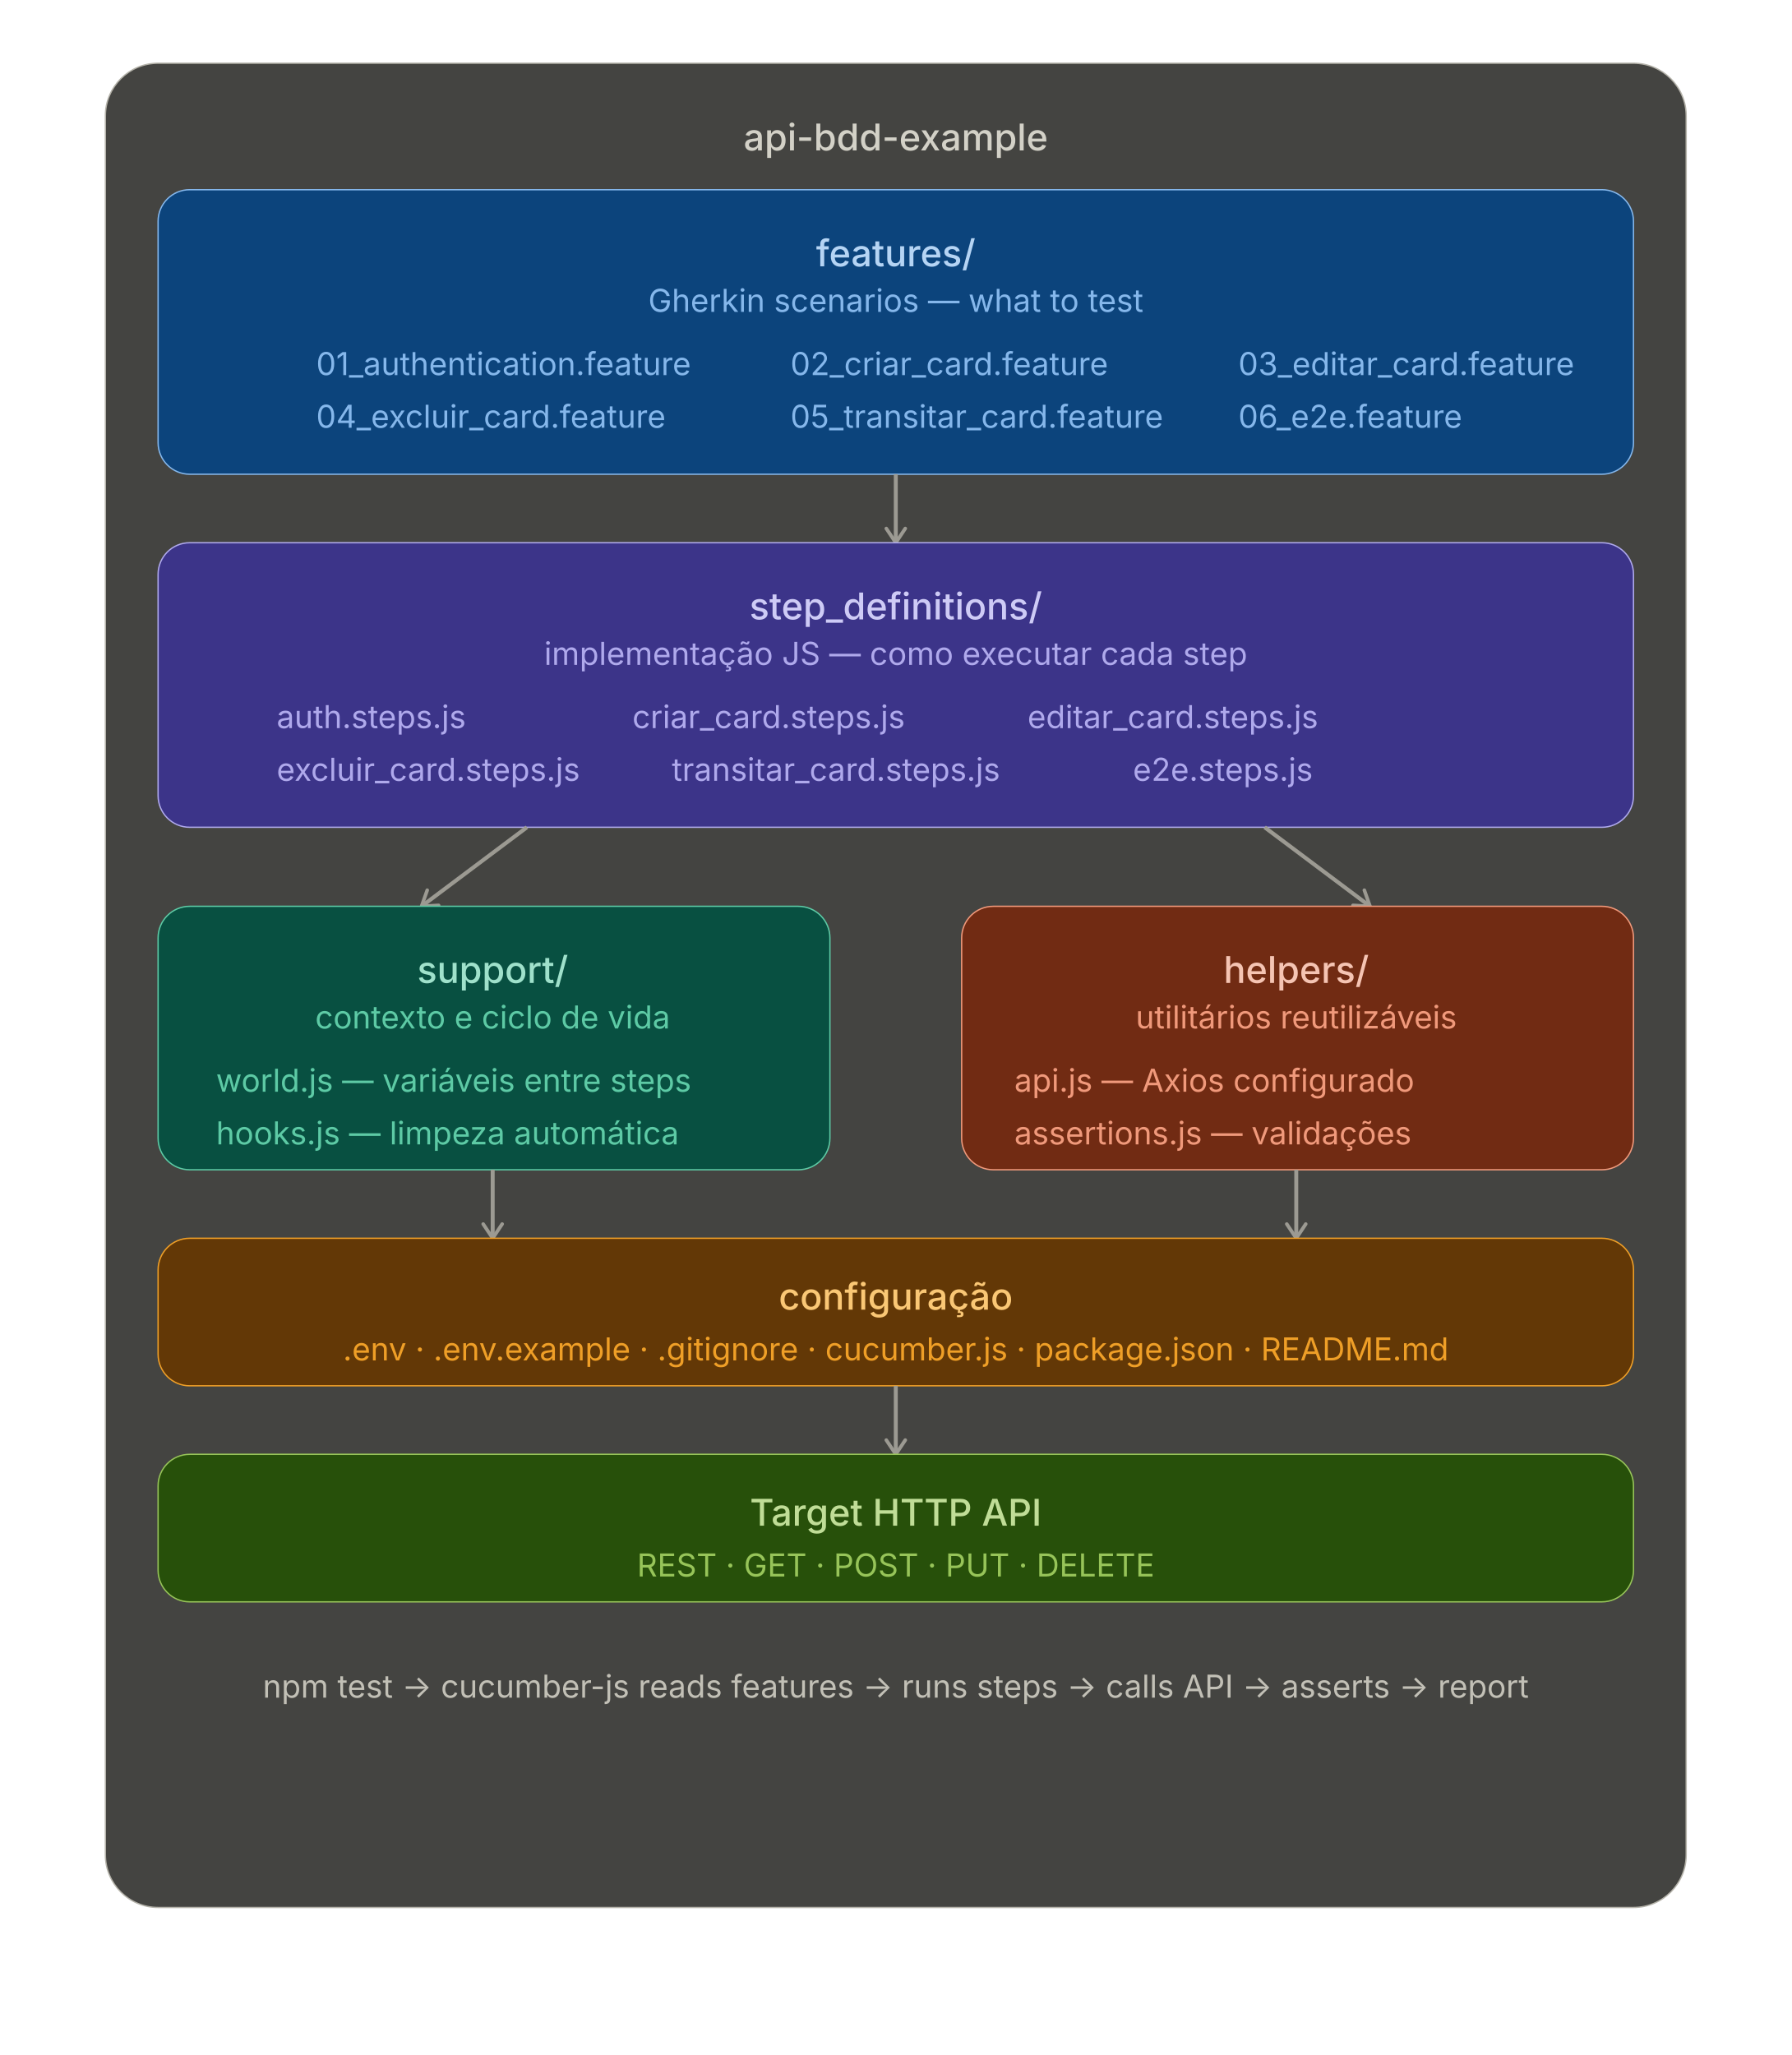
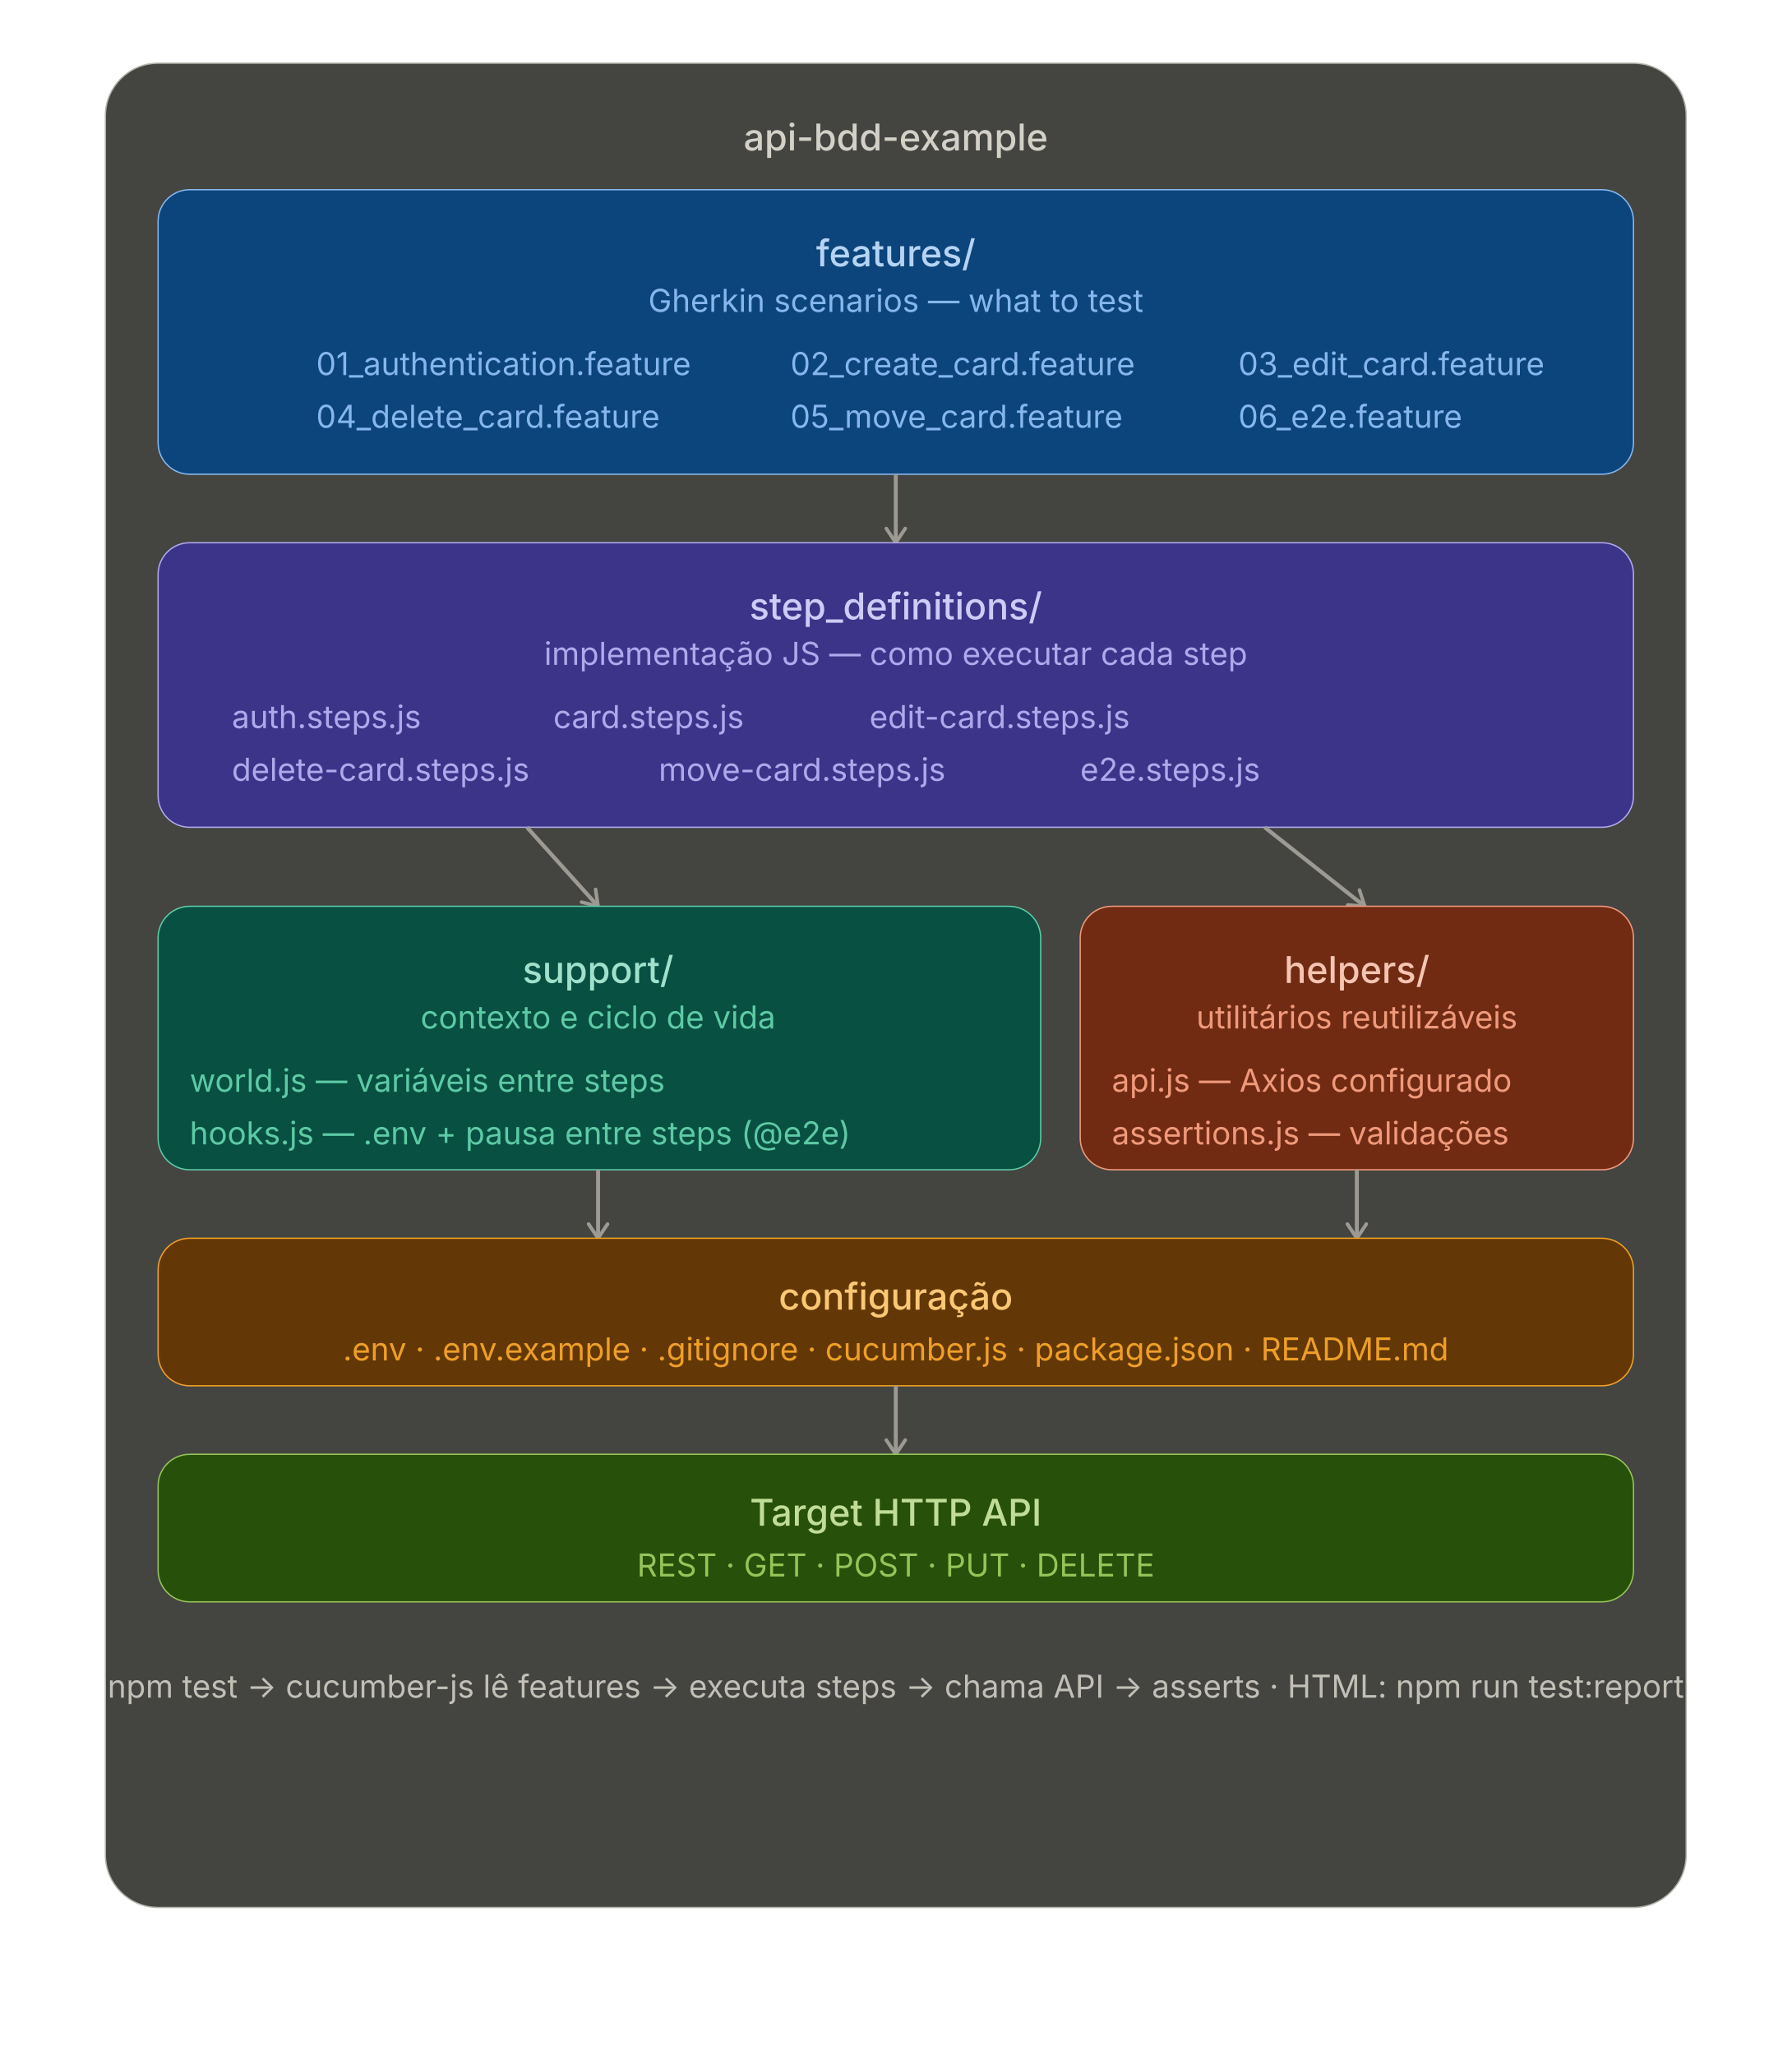
<svg xmlns="http://www.w3.org/2000/svg" width="100%" viewBox="0 0 680 780" role="img">
  <defs>
    <marker id="arrow" viewBox="0 0 10 10" refX="8" refY="5" markerWidth="6" markerHeight="6" orient="auto-start-reverse">
      <path d="M2 1L8 5L2 9" fill="none" stroke="context-stroke" stroke-width="1.5" stroke-linecap="round" stroke-linejoin="round" />
    </marker>
  </defs>
  <g style="fill:rgb(0, 0, 0);stroke:none;color:rgb(255, 255, 255);stroke-width:1px;stroke-linecap:butt;stroke-linejoin:miter;opacity:1;font-family:&quot;Anthropic Sans&quot;, -apple-system, BlinkMacSystemFont, &quot;Segoe UI&quot;, sans-serif;font-size:16px;font-weight:400;text-anchor:start;dominant-baseline:auto">
    <rect x="40" y="24" width="600" height="700" rx="20" stroke-width="0.5" style="fill:rgb(68, 68, 65);stroke:rgb(180, 178, 169);color:rgb(255, 255, 255);stroke-width:0.5px;stroke-linecap:butt;stroke-linejoin:miter;opacity:1;font-family:&quot;Anthropic Sans&quot;, -apple-system, BlinkMacSystemFont, &quot;Segoe UI&quot;, sans-serif;font-size:16px;font-weight:400;text-anchor:start;dominant-baseline:auto" />
    <text x="340" y="52" text-anchor="middle" dominant-baseline="central" style="fill:rgb(211, 209, 199);stroke:none;color:rgb(255, 255, 255);stroke-width:1px;stroke-linecap:butt;stroke-linejoin:miter;opacity:1;font-family:&quot;Anthropic Sans&quot;, -apple-system, BlinkMacSystemFont, &quot;Segoe UI&quot;, sans-serif;font-size:14px;font-weight:500;text-anchor:middle;dominant-baseline:central">api-bdd-example</text>
  </g>
  <g style="fill:rgb(0, 0, 0);stroke:none;color:rgb(255, 255, 255);stroke-width:1px;stroke-linecap:butt;stroke-linejoin:miter;opacity:1;font-family:&quot;Anthropic Sans&quot;, -apple-system, BlinkMacSystemFont, &quot;Segoe UI&quot;, sans-serif;font-size:16px;font-weight:400;text-anchor:start;dominant-baseline:auto">
    <rect x="60" y="72" width="560" height="108" rx="12" stroke-width="0.5" style="fill:rgb(12, 68, 124);stroke:rgb(133, 183, 235);color:rgb(255, 255, 255);stroke-width:0.5px;stroke-linecap:butt;stroke-linejoin:miter;opacity:1;font-family:&quot;Anthropic Sans&quot;, -apple-system, BlinkMacSystemFont, &quot;Segoe UI&quot;, sans-serif;font-size:16px;font-weight:400;text-anchor:start;dominant-baseline:auto" />
    <text x="340" y="96" text-anchor="middle" dominant-baseline="central" style="fill:rgb(181, 212, 244);stroke:none;color:rgb(255, 255, 255);stroke-width:1px;stroke-linecap:butt;stroke-linejoin:miter;opacity:1;font-family:&quot;Anthropic Sans&quot;, -apple-system, BlinkMacSystemFont, &quot;Segoe UI&quot;, sans-serif;font-size:14px;font-weight:500;text-anchor:middle;dominant-baseline:central">features/</text>
    <text x="340" y="114" text-anchor="middle" dominant-baseline="central" style="fill:rgb(133, 183, 235);stroke:none;color:rgb(255, 255, 255);stroke-width:1px;stroke-linecap:butt;stroke-linejoin:miter;opacity:1;font-family:&quot;Anthropic Sans&quot;, -apple-system, BlinkMacSystemFont, &quot;Segoe UI&quot;, sans-serif;font-size:12px;font-weight:400;text-anchor:middle;dominant-baseline:central">Gherkin scenarios — what to test</text>
    <text x="120" y="138" dominant-baseline="central" style="fill:rgb(133, 183, 235);stroke:none;color:rgb(255, 255, 255);stroke-width:1px;stroke-linecap:butt;stroke-linejoin:miter;opacity:1;font-family:&quot;Anthropic Sans&quot;, -apple-system, BlinkMacSystemFont, &quot;Segoe UI&quot;, sans-serif;font-size:12px;font-weight:400;text-anchor:start;dominant-baseline:central">01_authentication.feature</text>
-     <text x="300" y="138" dominant-baseline="central" style="fill:rgb(133, 183, 235);stroke:none;color:rgb(255, 255, 255);stroke-width:1px;stroke-linecap:butt;stroke-linejoin:miter;opacity:1;font-family:&quot;Anthropic Sans&quot;, -apple-system, BlinkMacSystemFont, &quot;Segoe UI&quot;, sans-serif;font-size:12px;font-weight:400;text-anchor:start;dominant-baseline:central">02_criar_card.feature</text>
-     <text x="470" y="138" dominant-baseline="central" style="fill:rgb(133, 183, 235);stroke:none;color:rgb(255, 255, 255);stroke-width:1px;stroke-linecap:butt;stroke-linejoin:miter;opacity:1;font-family:&quot;Anthropic Sans&quot;, -apple-system, BlinkMacSystemFont, &quot;Segoe UI&quot;, sans-serif;font-size:12px;font-weight:400;text-anchor:start;dominant-baseline:central">03_editar_card.feature</text>
-     <text x="120" y="158" dominant-baseline="central" style="fill:rgb(133, 183, 235);stroke:none;color:rgb(255, 255, 255);stroke-width:1px;stroke-linecap:butt;stroke-linejoin:miter;opacity:1;font-family:&quot;Anthropic Sans&quot;, -apple-system, BlinkMacSystemFont, &quot;Segoe UI&quot;, sans-serif;font-size:12px;font-weight:400;text-anchor:start;dominant-baseline:central">04_excluir_card.feature</text>
-     <text x="300" y="158" dominant-baseline="central" style="fill:rgb(133, 183, 235);stroke:none;color:rgb(255, 255, 255);stroke-width:1px;stroke-linecap:butt;stroke-linejoin:miter;opacity:1;font-family:&quot;Anthropic Sans&quot;, -apple-system, BlinkMacSystemFont, &quot;Segoe UI&quot;, sans-serif;font-size:12px;font-weight:400;text-anchor:start;dominant-baseline:central">05_transitar_card.feature</text>
+     <text x="300" y="138" dominant-baseline="central" style="fill:rgb(133, 183, 235);stroke:none;color:rgb(255, 255, 255);stroke-width:1px;stroke-linecap:butt;stroke-linejoin:miter;opacity:1;font-family:&quot;Anthropic Sans&quot;, -apple-system, BlinkMacSystemFont, &quot;Segoe UI&quot;, sans-serif;font-size:12px;font-weight:400;text-anchor:start;dominant-baseline:central">02_create_card.feature</text>
+     <text x="470" y="138" dominant-baseline="central" style="fill:rgb(133, 183, 235);stroke:none;color:rgb(255, 255, 255);stroke-width:1px;stroke-linecap:butt;stroke-linejoin:miter;opacity:1;font-family:&quot;Anthropic Sans&quot;, -apple-system, BlinkMacSystemFont, &quot;Segoe UI&quot;, sans-serif;font-size:12px;font-weight:400;text-anchor:start;dominant-baseline:central">03_edit_card.feature</text>
+     <text x="120" y="158" dominant-baseline="central" style="fill:rgb(133, 183, 235);stroke:none;color:rgb(255, 255, 255);stroke-width:1px;stroke-linecap:butt;stroke-linejoin:miter;opacity:1;font-family:&quot;Anthropic Sans&quot;, -apple-system, BlinkMacSystemFont, &quot;Segoe UI&quot;, sans-serif;font-size:12px;font-weight:400;text-anchor:start;dominant-baseline:central">04_delete_card.feature</text>
+     <text x="300" y="158" dominant-baseline="central" style="fill:rgb(133, 183, 235);stroke:none;color:rgb(255, 255, 255);stroke-width:1px;stroke-linecap:butt;stroke-linejoin:miter;opacity:1;font-family:&quot;Anthropic Sans&quot;, -apple-system, BlinkMacSystemFont, &quot;Segoe UI&quot;, sans-serif;font-size:12px;font-weight:400;text-anchor:start;dominant-baseline:central">05_move_card.feature</text>
    <text x="470" y="158" dominant-baseline="central" style="fill:rgb(133, 183, 235);stroke:none;color:rgb(255, 255, 255);stroke-width:1px;stroke-linecap:butt;stroke-linejoin:miter;opacity:1;font-family:&quot;Anthropic Sans&quot;, -apple-system, BlinkMacSystemFont, &quot;Segoe UI&quot;, sans-serif;font-size:12px;font-weight:400;text-anchor:start;dominant-baseline:central">06_e2e.feature</text>
  </g>
  <line x1="340" y1="180" x2="340" y2="206" marker-end="url(#arrow)" stroke="#378ADD" style="fill:none;stroke:rgb(156, 154, 146);color:rgb(255, 255, 255);stroke-width:1.5px;stroke-linecap:butt;stroke-linejoin:miter;opacity:1;font-family:&quot;Anthropic Sans&quot;, -apple-system, BlinkMacSystemFont, &quot;Segoe UI&quot;, sans-serif;font-size:16px;font-weight:400;text-anchor:start;dominant-baseline:auto" />
  <g style="fill:rgb(0, 0, 0);stroke:none;color:rgb(255, 255, 255);stroke-width:1px;stroke-linecap:butt;stroke-linejoin:miter;opacity:1;font-family:&quot;Anthropic Sans&quot;, -apple-system, BlinkMacSystemFont, &quot;Segoe UI&quot;, sans-serif;font-size:16px;font-weight:400;text-anchor:start;dominant-baseline:auto">
    <rect x="60" y="206" width="560" height="108" rx="12" stroke-width="0.5" style="fill:rgb(60, 52, 137);stroke:rgb(175, 169, 236);color:rgb(255, 255, 255);stroke-width:0.5px;stroke-linecap:butt;stroke-linejoin:miter;opacity:1;font-family:&quot;Anthropic Sans&quot;, -apple-system, BlinkMacSystemFont, &quot;Segoe UI&quot;, sans-serif;font-size:16px;font-weight:400;text-anchor:start;dominant-baseline:auto" />
    <text x="340" y="230" text-anchor="middle" dominant-baseline="central" style="fill:rgb(206, 203, 246);stroke:none;color:rgb(255, 255, 255);stroke-width:1px;stroke-linecap:butt;stroke-linejoin:miter;opacity:1;font-family:&quot;Anthropic Sans&quot;, -apple-system, BlinkMacSystemFont, &quot;Segoe UI&quot;, sans-serif;font-size:14px;font-weight:500;text-anchor:middle;dominant-baseline:central">step_definitions/</text>
    <text x="340" y="248" text-anchor="middle" dominant-baseline="central" style="fill:rgb(175, 169, 236);stroke:none;color:rgb(255, 255, 255);stroke-width:1px;stroke-linecap:butt;stroke-linejoin:miter;opacity:1;font-family:&quot;Anthropic Sans&quot;, -apple-system, BlinkMacSystemFont, &quot;Segoe UI&quot;, sans-serif;font-size:12px;font-weight:400;text-anchor:middle;dominant-baseline:central">implementação JS — como executar cada step</text>
-     <text x="105" y="272" dominant-baseline="central" style="fill:rgb(175, 169, 236);stroke:none;color:rgb(255, 255, 255);stroke-width:1px;stroke-linecap:butt;stroke-linejoin:miter;opacity:1;font-family:&quot;Anthropic Sans&quot;, -apple-system, BlinkMacSystemFont, &quot;Segoe UI&quot;, sans-serif;font-size:12px;font-weight:400;text-anchor:start;dominant-baseline:central">auth.steps.js</text>
-     <text x="240" y="272" dominant-baseline="central" style="fill:rgb(175, 169, 236);stroke:none;color:rgb(255, 255, 255);stroke-width:1px;stroke-linecap:butt;stroke-linejoin:miter;opacity:1;font-family:&quot;Anthropic Sans&quot;, -apple-system, BlinkMacSystemFont, &quot;Segoe UI&quot;, sans-serif;font-size:12px;font-weight:400;text-anchor:start;dominant-baseline:central">criar_card.steps.js</text>
-     <text x="390" y="272" dominant-baseline="central" style="fill:rgb(175, 169, 236);stroke:none;color:rgb(255, 255, 255);stroke-width:1px;stroke-linecap:butt;stroke-linejoin:miter;opacity:1;font-family:&quot;Anthropic Sans&quot;, -apple-system, BlinkMacSystemFont, &quot;Segoe UI&quot;, sans-serif;font-size:12px;font-weight:400;text-anchor:start;dominant-baseline:central">editar_card.steps.js</text>
-     <text x="105" y="292" dominant-baseline="central" style="fill:rgb(175, 169, 236);stroke:none;color:rgb(255, 255, 255);stroke-width:1px;stroke-linecap:butt;stroke-linejoin:miter;opacity:1;font-family:&quot;Anthropic Sans&quot;, -apple-system, BlinkMacSystemFont, &quot;Segoe UI&quot;, sans-serif;font-size:12px;font-weight:400;text-anchor:start;dominant-baseline:central">excluir_card.steps.js</text>
-     <text x="255" y="292" dominant-baseline="central" style="fill:rgb(175, 169, 236);stroke:none;color:rgb(255, 255, 255);stroke-width:1px;stroke-linecap:butt;stroke-linejoin:miter;opacity:1;font-family:&quot;Anthropic Sans&quot;, -apple-system, BlinkMacSystemFont, &quot;Segoe UI&quot;, sans-serif;font-size:12px;font-weight:400;text-anchor:start;dominant-baseline:central">transitar_card.steps.js</text>
-     <text x="430" y="292" dominant-baseline="central" style="fill:rgb(175, 169, 236);stroke:none;color:rgb(255, 255, 255);stroke-width:1px;stroke-linecap:butt;stroke-linejoin:miter;opacity:1;font-family:&quot;Anthropic Sans&quot;, -apple-system, BlinkMacSystemFont, &quot;Segoe UI&quot;, sans-serif;font-size:12px;font-weight:400;text-anchor:start;dominant-baseline:central">e2e.steps.js</text>
+     <text x="88" y="272" dominant-baseline="central" style="fill:rgb(175, 169, 236);stroke:none;color:rgb(255, 255, 255);stroke-width:1px;stroke-linecap:butt;stroke-linejoin:miter;opacity:1;font-family:&quot;Anthropic Sans&quot;, -apple-system, BlinkMacSystemFont, &quot;Segoe UI&quot;, sans-serif;font-size:12px;font-weight:400;text-anchor:start;dominant-baseline:central">auth.steps.js</text>
+     <text x="210" y="272" dominant-baseline="central" style="fill:rgb(175, 169, 236);stroke:none;color:rgb(255, 255, 255);stroke-width:1px;stroke-linecap:butt;stroke-linejoin:miter;opacity:1;font-family:&quot;Anthropic Sans&quot;, -apple-system, BlinkMacSystemFont, &quot;Segoe UI&quot;, sans-serif;font-size:12px;font-weight:400;text-anchor:start;dominant-baseline:central">card.steps.js</text>
+     <text x="330" y="272" dominant-baseline="central" style="fill:rgb(175, 169, 236);stroke:none;color:rgb(255, 255, 255);stroke-width:1px;stroke-linecap:butt;stroke-linejoin:miter;opacity:1;font-family:&quot;Anthropic Sans&quot;, -apple-system, BlinkMacSystemFont, &quot;Segoe UI&quot;, sans-serif;font-size:12px;font-weight:400;text-anchor:start;dominant-baseline:central">edit-card.steps.js</text>
+     <text x="88" y="292" dominant-baseline="central" style="fill:rgb(175, 169, 236);stroke:none;color:rgb(255, 255, 255);stroke-width:1px;stroke-linecap:butt;stroke-linejoin:miter;opacity:1;font-family:&quot;Anthropic Sans&quot;, -apple-system, BlinkMacSystemFont, &quot;Segoe UI&quot;, sans-serif;font-size:12px;font-weight:400;text-anchor:start;dominant-baseline:central">delete-card.steps.js</text>
+     <text x="250" y="292" dominant-baseline="central" style="fill:rgb(175, 169, 236);stroke:none;color:rgb(255, 255, 255);stroke-width:1px;stroke-linecap:butt;stroke-linejoin:miter;opacity:1;font-family:&quot;Anthropic Sans&quot;, -apple-system, BlinkMacSystemFont, &quot;Segoe UI&quot;, sans-serif;font-size:12px;font-weight:400;text-anchor:start;dominant-baseline:central">move-card.steps.js</text>
+     <text x="410" y="292" dominant-baseline="central" style="fill:rgb(175, 169, 236);stroke:none;color:rgb(255, 255, 255);stroke-width:1px;stroke-linecap:butt;stroke-linejoin:miter;opacity:1;font-family:&quot;Anthropic Sans&quot;, -apple-system, BlinkMacSystemFont, &quot;Segoe UI&quot;, sans-serif;font-size:12px;font-weight:400;text-anchor:start;dominant-baseline:central">e2e.steps.js</text>
  </g>
-   <line x1="200" y1="314" x2="160" y2="344" marker-end="url(#arrow)" stroke="#7F77DD" style="fill:none;stroke:rgb(156, 154, 146);color:rgb(255, 255, 255);stroke-width:1.5px;stroke-linecap:butt;stroke-linejoin:miter;opacity:1;font-family:&quot;Anthropic Sans&quot;, -apple-system, BlinkMacSystemFont, &quot;Segoe UI&quot;, sans-serif;font-size:16px;font-weight:400;text-anchor:start;dominant-baseline:auto" />
-   <line x1="480" y1="314" x2="520" y2="344" marker-end="url(#arrow)" stroke="#7F77DD" style="fill:none;stroke:rgb(156, 154, 146);color:rgb(255, 255, 255);stroke-width:1.5px;stroke-linecap:butt;stroke-linejoin:miter;opacity:1;font-family:&quot;Anthropic Sans&quot;, -apple-system, BlinkMacSystemFont, &quot;Segoe UI&quot;, sans-serif;font-size:16px;font-weight:400;text-anchor:start;dominant-baseline:auto" />
+   <line x1="200" y1="314" x2="227" y2="344" marker-end="url(#arrow)" stroke="#7F77DD" style="fill:none;stroke:rgb(156, 154, 146);color:rgb(255, 255, 255);stroke-width:1.5px;stroke-linecap:butt;stroke-linejoin:miter;opacity:1;font-family:&quot;Anthropic Sans&quot;, -apple-system, BlinkMacSystemFont, &quot;Segoe UI&quot;, sans-serif;font-size:16px;font-weight:400;text-anchor:start;dominant-baseline:auto" />
+   <line x1="480" y1="314" x2="518" y2="344" marker-end="url(#arrow)" stroke="#7F77DD" style="fill:none;stroke:rgb(156, 154, 146);color:rgb(255, 255, 255);stroke-width:1.5px;stroke-linecap:butt;stroke-linejoin:miter;opacity:1;font-family:&quot;Anthropic Sans&quot;, -apple-system, BlinkMacSystemFont, &quot;Segoe UI&quot;, sans-serif;font-size:16px;font-weight:400;text-anchor:start;dominant-baseline:auto" />
  <g style="fill:rgb(0, 0, 0);stroke:none;color:rgb(255, 255, 255);stroke-width:1px;stroke-linecap:butt;stroke-linejoin:miter;opacity:1;font-family:&quot;Anthropic Sans&quot;, -apple-system, BlinkMacSystemFont, &quot;Segoe UI&quot;, sans-serif;font-size:16px;font-weight:400;text-anchor:start;dominant-baseline:auto">
-     <rect x="60" y="344" width="255" height="100" rx="12" stroke-width="0.5" style="fill:rgb(8, 80, 65);stroke:rgb(93, 202, 165);color:rgb(255, 255, 255);stroke-width:0.5px;stroke-linecap:butt;stroke-linejoin:miter;opacity:1;font-family:&quot;Anthropic Sans&quot;, -apple-system, BlinkMacSystemFont, &quot;Segoe UI&quot;, sans-serif;font-size:16px;font-weight:400;text-anchor:start;dominant-baseline:auto" />
-     <text x="187" y="368" text-anchor="middle" dominant-baseline="central" style="fill:rgb(159, 225, 203);stroke:none;color:rgb(255, 255, 255);stroke-width:1px;stroke-linecap:butt;stroke-linejoin:miter;opacity:1;font-family:&quot;Anthropic Sans&quot;, -apple-system, BlinkMacSystemFont, &quot;Segoe UI&quot;, sans-serif;font-size:14px;font-weight:500;text-anchor:middle;dominant-baseline:central">support/</text>
-     <text x="187" y="386" text-anchor="middle" dominant-baseline="central" style="fill:rgb(93, 202, 165);stroke:none;color:rgb(255, 255, 255);stroke-width:1px;stroke-linecap:butt;stroke-linejoin:miter;opacity:1;font-family:&quot;Anthropic Sans&quot;, -apple-system, BlinkMacSystemFont, &quot;Segoe UI&quot;, sans-serif;font-size:12px;font-weight:400;text-anchor:middle;dominant-baseline:central">contexto e ciclo de vida</text>
-     <text x="82" y="410" dominant-baseline="central" style="fill:rgb(93, 202, 165);stroke:none;color:rgb(255, 255, 255);stroke-width:1px;stroke-linecap:butt;stroke-linejoin:miter;opacity:1;font-family:&quot;Anthropic Sans&quot;, -apple-system, BlinkMacSystemFont, &quot;Segoe UI&quot;, sans-serif;font-size:12px;font-weight:400;text-anchor:start;dominant-baseline:central">world.js — variáveis entre steps</text>
-     <text x="82" y="430" dominant-baseline="central" style="fill:rgb(93, 202, 165);stroke:none;color:rgb(255, 255, 255);stroke-width:1px;stroke-linecap:butt;stroke-linejoin:miter;opacity:1;font-family:&quot;Anthropic Sans&quot;, -apple-system, BlinkMacSystemFont, &quot;Segoe UI&quot;, sans-serif;font-size:12px;font-weight:400;text-anchor:start;dominant-baseline:central">hooks.js — limpeza automática</text>
+     <rect x="60" y="344" width="335" height="100" rx="12" stroke-width="0.5" style="fill:rgb(8, 80, 65);stroke:rgb(93, 202, 165);color:rgb(255, 255, 255);stroke-width:0.5px;stroke-linecap:butt;stroke-linejoin:miter;opacity:1;font-family:&quot;Anthropic Sans&quot;, -apple-system, BlinkMacSystemFont, &quot;Segoe UI&quot;, sans-serif;font-size:16px;font-weight:400;text-anchor:start;dominant-baseline:auto" />
+     <text x="227" y="368" text-anchor="middle" dominant-baseline="central" style="fill:rgb(159, 225, 203);stroke:none;color:rgb(255, 255, 255);stroke-width:1px;stroke-linecap:butt;stroke-linejoin:miter;opacity:1;font-family:&quot;Anthropic Sans&quot;, -apple-system, BlinkMacSystemFont, &quot;Segoe UI&quot;, sans-serif;font-size:14px;font-weight:500;text-anchor:middle;dominant-baseline:central">support/</text>
+     <text x="227" y="386" text-anchor="middle" dominant-baseline="central" style="fill:rgb(93, 202, 165);stroke:none;color:rgb(255, 255, 255);stroke-width:1px;stroke-linecap:butt;stroke-linejoin:miter;opacity:1;font-family:&quot;Anthropic Sans&quot;, -apple-system, BlinkMacSystemFont, &quot;Segoe UI&quot;, sans-serif;font-size:12px;font-weight:400;text-anchor:middle;dominant-baseline:central">contexto e ciclo de vida</text>
+     <text x="72" y="410" dominant-baseline="central" style="fill:rgb(93, 202, 165);stroke:none;color:rgb(255, 255, 255);stroke-width:1px;stroke-linecap:butt;stroke-linejoin:miter;opacity:1;font-family:&quot;Anthropic Sans&quot;, -apple-system, BlinkMacSystemFont, &quot;Segoe UI&quot;, sans-serif;font-size:12px;font-weight:400;text-anchor:start;dominant-baseline:central">world.js — variáveis entre steps</text>
+     <text x="72" y="430" dominant-baseline="central" style="fill:rgb(93, 202, 165);stroke:none;color:rgb(255, 255, 255);stroke-width:1px;stroke-linecap:butt;stroke-linejoin:miter;opacity:1;font-family:&quot;Anthropic Sans&quot;, -apple-system, BlinkMacSystemFont, &quot;Segoe UI&quot;, sans-serif;font-size:12px;font-weight:400;text-anchor:start;dominant-baseline:central">hooks.js — .env + pausa entre steps (@e2e)</text>
  </g>
  <g style="fill:rgb(0, 0, 0);stroke:none;color:rgb(255, 255, 255);stroke-width:1px;stroke-linecap:butt;stroke-linejoin:miter;opacity:1;font-family:&quot;Anthropic Sans&quot;, -apple-system, BlinkMacSystemFont, &quot;Segoe UI&quot;, sans-serif;font-size:16px;font-weight:400;text-anchor:start;dominant-baseline:auto">
-     <rect x="365" y="344" width="255" height="100" rx="12" stroke-width="0.5" style="fill:rgb(113, 43, 19);stroke:rgb(240, 153, 123);color:rgb(255, 255, 255);stroke-width:0.5px;stroke-linecap:butt;stroke-linejoin:miter;opacity:1;font-family:&quot;Anthropic Sans&quot;, -apple-system, BlinkMacSystemFont, &quot;Segoe UI&quot;, sans-serif;font-size:16px;font-weight:400;text-anchor:start;dominant-baseline:auto" />
-     <text x="492" y="368" text-anchor="middle" dominant-baseline="central" style="fill:rgb(245, 196, 179);stroke:none;color:rgb(255, 255, 255);stroke-width:1px;stroke-linecap:butt;stroke-linejoin:miter;opacity:1;font-family:&quot;Anthropic Sans&quot;, -apple-system, BlinkMacSystemFont, &quot;Segoe UI&quot;, sans-serif;font-size:14px;font-weight:500;text-anchor:middle;dominant-baseline:central">helpers/</text>
-     <text x="492" y="386" text-anchor="middle" dominant-baseline="central" style="fill:rgb(240, 153, 123);stroke:none;color:rgb(255, 255, 255);stroke-width:1px;stroke-linecap:butt;stroke-linejoin:miter;opacity:1;font-family:&quot;Anthropic Sans&quot;, -apple-system, BlinkMacSystemFont, &quot;Segoe UI&quot;, sans-serif;font-size:12px;font-weight:400;text-anchor:middle;dominant-baseline:central">utilitários reutilizáveis</text>
-     <text x="385" y="410" dominant-baseline="central" style="fill:rgb(240, 153, 123);stroke:none;color:rgb(255, 255, 255);stroke-width:1px;stroke-linecap:butt;stroke-linejoin:miter;opacity:1;font-family:&quot;Anthropic Sans&quot;, -apple-system, BlinkMacSystemFont, &quot;Segoe UI&quot;, sans-serif;font-size:12px;font-weight:400;text-anchor:start;dominant-baseline:central">api.js — Axios configurado</text>
-     <text x="385" y="430" dominant-baseline="central" style="fill:rgb(240, 153, 123);stroke:none;color:rgb(255, 255, 255);stroke-width:1px;stroke-linecap:butt;stroke-linejoin:miter;opacity:1;font-family:&quot;Anthropic Sans&quot;, -apple-system, BlinkMacSystemFont, &quot;Segoe UI&quot;, sans-serif;font-size:12px;font-weight:400;text-anchor:start;dominant-baseline:central">assertions.js — validações</text>
+     <rect x="410" y="344" width="210" height="100" rx="12" stroke-width="0.5" style="fill:rgb(113, 43, 19);stroke:rgb(240, 153, 123);color:rgb(255, 255, 255);stroke-width:0.5px;stroke-linecap:butt;stroke-linejoin:miter;opacity:1;font-family:&quot;Anthropic Sans&quot;, -apple-system, BlinkMacSystemFont, &quot;Segoe UI&quot;, sans-serif;font-size:16px;font-weight:400;text-anchor:start;dominant-baseline:auto" />
+     <text x="515" y="368" text-anchor="middle" dominant-baseline="central" style="fill:rgb(245, 196, 179);stroke:none;color:rgb(255, 255, 255);stroke-width:1px;stroke-linecap:butt;stroke-linejoin:miter;opacity:1;font-family:&quot;Anthropic Sans&quot;, -apple-system, BlinkMacSystemFont, &quot;Segoe UI&quot;, sans-serif;font-size:14px;font-weight:500;text-anchor:middle;dominant-baseline:central">helpers/</text>
+     <text x="515" y="386" text-anchor="middle" dominant-baseline="central" style="fill:rgb(240, 153, 123);stroke:none;color:rgb(255, 255, 255);stroke-width:1px;stroke-linecap:butt;stroke-linejoin:miter;opacity:1;font-family:&quot;Anthropic Sans&quot;, -apple-system, BlinkMacSystemFont, &quot;Segoe UI&quot;, sans-serif;font-size:12px;font-weight:400;text-anchor:middle;dominant-baseline:central">utilitários reutilizáveis</text>
+     <text x="422" y="410" dominant-baseline="central" style="fill:rgb(240, 153, 123);stroke:none;color:rgb(255, 255, 255);stroke-width:1px;stroke-linecap:butt;stroke-linejoin:miter;opacity:1;font-family:&quot;Anthropic Sans&quot;, -apple-system, BlinkMacSystemFont, &quot;Segoe UI&quot;, sans-serif;font-size:12px;font-weight:400;text-anchor:start;dominant-baseline:central">api.js — Axios configurado</text>
+     <text x="422" y="430" dominant-baseline="central" style="fill:rgb(240, 153, 123);stroke:none;color:rgb(255, 255, 255);stroke-width:1px;stroke-linecap:butt;stroke-linejoin:miter;opacity:1;font-family:&quot;Anthropic Sans&quot;, -apple-system, BlinkMacSystemFont, &quot;Segoe UI&quot;, sans-serif;font-size:12px;font-weight:400;text-anchor:start;dominant-baseline:central">assertions.js — validações</text>
  </g>
-   <line x1="187" y1="444" x2="187" y2="470" marker-end="url(#arrow)" stroke="#1D9E75" style="fill:none;stroke:rgb(156, 154, 146);color:rgb(255, 255, 255);stroke-width:1.5px;stroke-linecap:butt;stroke-linejoin:miter;opacity:1;font-family:&quot;Anthropic Sans&quot;, -apple-system, BlinkMacSystemFont, &quot;Segoe UI&quot;, sans-serif;font-size:16px;font-weight:400;text-anchor:start;dominant-baseline:auto" />
-   <line x1="492" y1="444" x2="492" y2="470" marker-end="url(#arrow)" stroke="#D85A30" style="fill:none;stroke:rgb(156, 154, 146);color:rgb(255, 255, 255);stroke-width:1.5px;stroke-linecap:butt;stroke-linejoin:miter;opacity:1;font-family:&quot;Anthropic Sans&quot;, -apple-system, BlinkMacSystemFont, &quot;Segoe UI&quot;, sans-serif;font-size:16px;font-weight:400;text-anchor:start;dominant-baseline:auto" />
+   <line x1="227" y1="444" x2="227" y2="470" marker-end="url(#arrow)" stroke="#1D9E75" style="fill:none;stroke:rgb(156, 154, 146);color:rgb(255, 255, 255);stroke-width:1.5px;stroke-linecap:butt;stroke-linejoin:miter;opacity:1;font-family:&quot;Anthropic Sans&quot;, -apple-system, BlinkMacSystemFont, &quot;Segoe UI&quot;, sans-serif;font-size:16px;font-weight:400;text-anchor:start;dominant-baseline:auto" />
+   <line x1="515" y1="444" x2="515" y2="470" marker-end="url(#arrow)" stroke="#D85A30" style="fill:none;stroke:rgb(156, 154, 146);color:rgb(255, 255, 255);stroke-width:1.5px;stroke-linecap:butt;stroke-linejoin:miter;opacity:1;font-family:&quot;Anthropic Sans&quot;, -apple-system, BlinkMacSystemFont, &quot;Segoe UI&quot;, sans-serif;font-size:16px;font-weight:400;text-anchor:start;dominant-baseline:auto" />
  <g style="fill:rgb(0, 0, 0);stroke:none;color:rgb(255, 255, 255);stroke-width:1px;stroke-linecap:butt;stroke-linejoin:miter;opacity:1;font-family:&quot;Anthropic Sans&quot;, -apple-system, BlinkMacSystemFont, &quot;Segoe UI&quot;, sans-serif;font-size:16px;font-weight:400;text-anchor:start;dominant-baseline:auto">
    <rect x="60" y="470" width="560" height="56" rx="12" stroke-width="0.5" style="fill:rgb(99, 56, 6);stroke:rgb(239, 159, 39);color:rgb(255, 255, 255);stroke-width:0.5px;stroke-linecap:butt;stroke-linejoin:miter;opacity:1;font-family:&quot;Anthropic Sans&quot;, -apple-system, BlinkMacSystemFont, &quot;Segoe UI&quot;, sans-serif;font-size:16px;font-weight:400;text-anchor:start;dominant-baseline:auto" />
    <text x="340" y="492" text-anchor="middle" dominant-baseline="central" style="fill:rgb(250, 199, 117);stroke:none;color:rgb(255, 255, 255);stroke-width:1px;stroke-linecap:butt;stroke-linejoin:miter;opacity:1;font-family:&quot;Anthropic Sans&quot;, -apple-system, BlinkMacSystemFont, &quot;Segoe UI&quot;, sans-serif;font-size:14px;font-weight:500;text-anchor:middle;dominant-baseline:central">configuração</text>
    <text x="340" y="512" text-anchor="middle" dominant-baseline="central" style="fill:rgb(239, 159, 39);stroke:none;color:rgb(255, 255, 255);stroke-width:1px;stroke-linecap:butt;stroke-linejoin:miter;opacity:1;font-family:&quot;Anthropic Sans&quot;, -apple-system, BlinkMacSystemFont, &quot;Segoe UI&quot;, sans-serif;font-size:12px;font-weight:400;text-anchor:middle;dominant-baseline:central">.env · .env.example · .gitignore · cucumber.js · package.json · README.md</text>
  </g>
  <line x1="340" y1="526" x2="340" y2="552" marker-end="url(#arrow)" stroke="#BA7517" style="fill:none;stroke:rgb(156, 154, 146);color:rgb(255, 255, 255);stroke-width:1.5px;stroke-linecap:butt;stroke-linejoin:miter;opacity:1;font-family:&quot;Anthropic Sans&quot;, -apple-system, BlinkMacSystemFont, &quot;Segoe UI&quot;, sans-serif;font-size:16px;font-weight:400;text-anchor:start;dominant-baseline:auto" />
  <g style="fill:rgb(0, 0, 0);stroke:none;color:rgb(255, 255, 255);stroke-width:1px;stroke-linecap:butt;stroke-linejoin:miter;opacity:1;font-family:&quot;Anthropic Sans&quot;, -apple-system, BlinkMacSystemFont, &quot;Segoe UI&quot;, sans-serif;font-size:16px;font-weight:400;text-anchor:start;dominant-baseline:auto">
    <rect x="60" y="552" width="560" height="56" rx="12" stroke-width="0.5" style="fill:rgb(39, 80, 10);stroke:rgb(151, 196, 89);color:rgb(255, 255, 255);stroke-width:0.5px;stroke-linecap:butt;stroke-linejoin:miter;opacity:1;font-family:&quot;Anthropic Sans&quot;, -apple-system, BlinkMacSystemFont, &quot;Segoe UI&quot;, sans-serif;font-size:16px;font-weight:400;text-anchor:start;dominant-baseline:auto" />
    <text x="340" y="574" text-anchor="middle" dominant-baseline="central" style="fill:rgb(192, 221, 151);stroke:none;color:rgb(255, 255, 255);stroke-width:1px;stroke-linecap:butt;stroke-linejoin:miter;opacity:1;font-family:&quot;Anthropic Sans&quot;, -apple-system, BlinkMacSystemFont, &quot;Segoe UI&quot;, sans-serif;font-size:14px;font-weight:500;text-anchor:middle;dominant-baseline:central">Target HTTP API</text>
    <text x="340" y="594" text-anchor="middle" dominant-baseline="central" style="fill:rgb(151, 196, 89);stroke:none;color:rgb(255, 255, 255);stroke-width:1px;stroke-linecap:butt;stroke-linejoin:miter;opacity:1;font-family:&quot;Anthropic Sans&quot;, -apple-system, BlinkMacSystemFont, &quot;Segoe UI&quot;, sans-serif;font-size:12px;font-weight:400;text-anchor:middle;dominant-baseline:central">REST · GET · POST · PUT · DELETE</text>
  </g>
-   <text x="340" y="640" text-anchor="middle" dominant-baseline="central" style="fill:rgb(194, 192, 182);stroke:none;color:rgb(255, 255, 255);stroke-width:1px;stroke-linecap:butt;stroke-linejoin:miter;opacity:1;font-family:&quot;Anthropic Sans&quot;, -apple-system, BlinkMacSystemFont, &quot;Segoe UI&quot;, sans-serif;font-size:12px;font-weight:400;text-anchor:middle;dominant-baseline:central">npm test → cucumber-js reads features → runs steps → calls API → asserts → report</text>
+   <text x="340" y="640" text-anchor="middle" dominant-baseline="central" style="fill:rgb(194, 192, 182);stroke:none;color:rgb(255, 255, 255);stroke-width:1px;stroke-linecap:butt;stroke-linejoin:miter;opacity:1;font-family:&quot;Anthropic Sans&quot;, -apple-system, BlinkMacSystemFont, &quot;Segoe UI&quot;, sans-serif;font-size:12px;font-weight:400;text-anchor:middle;dominant-baseline:central">npm test → cucumber-js lê features → executa steps → chama API → asserts · HTML: npm run test:report</text>
</svg>
